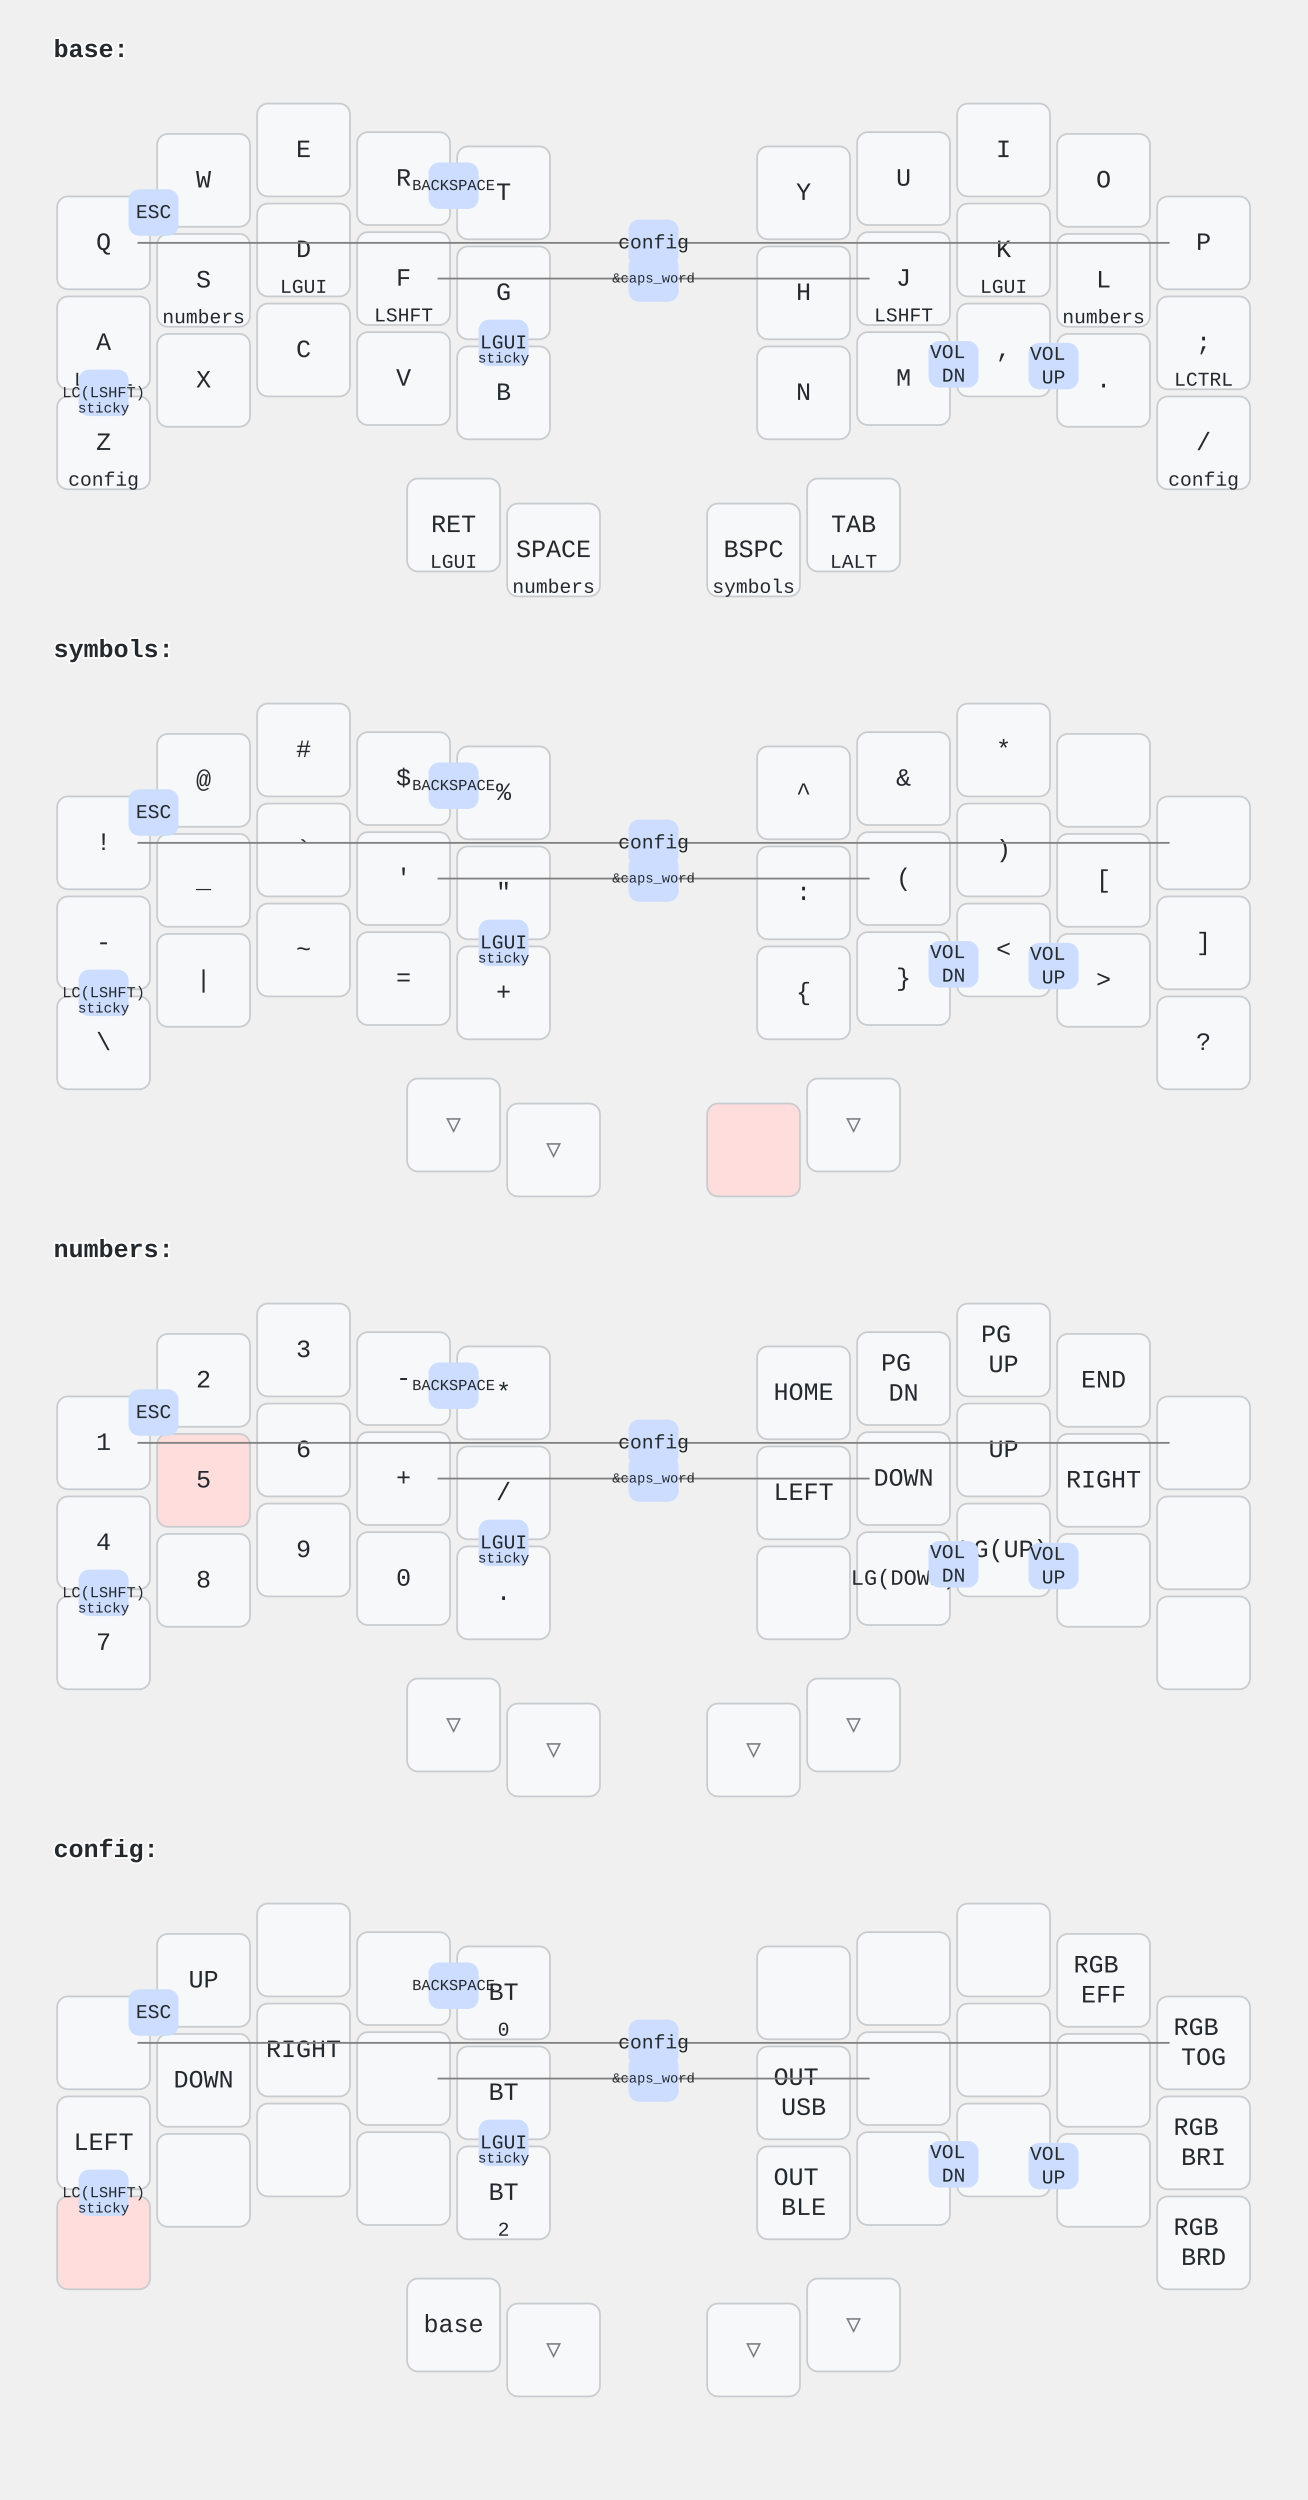
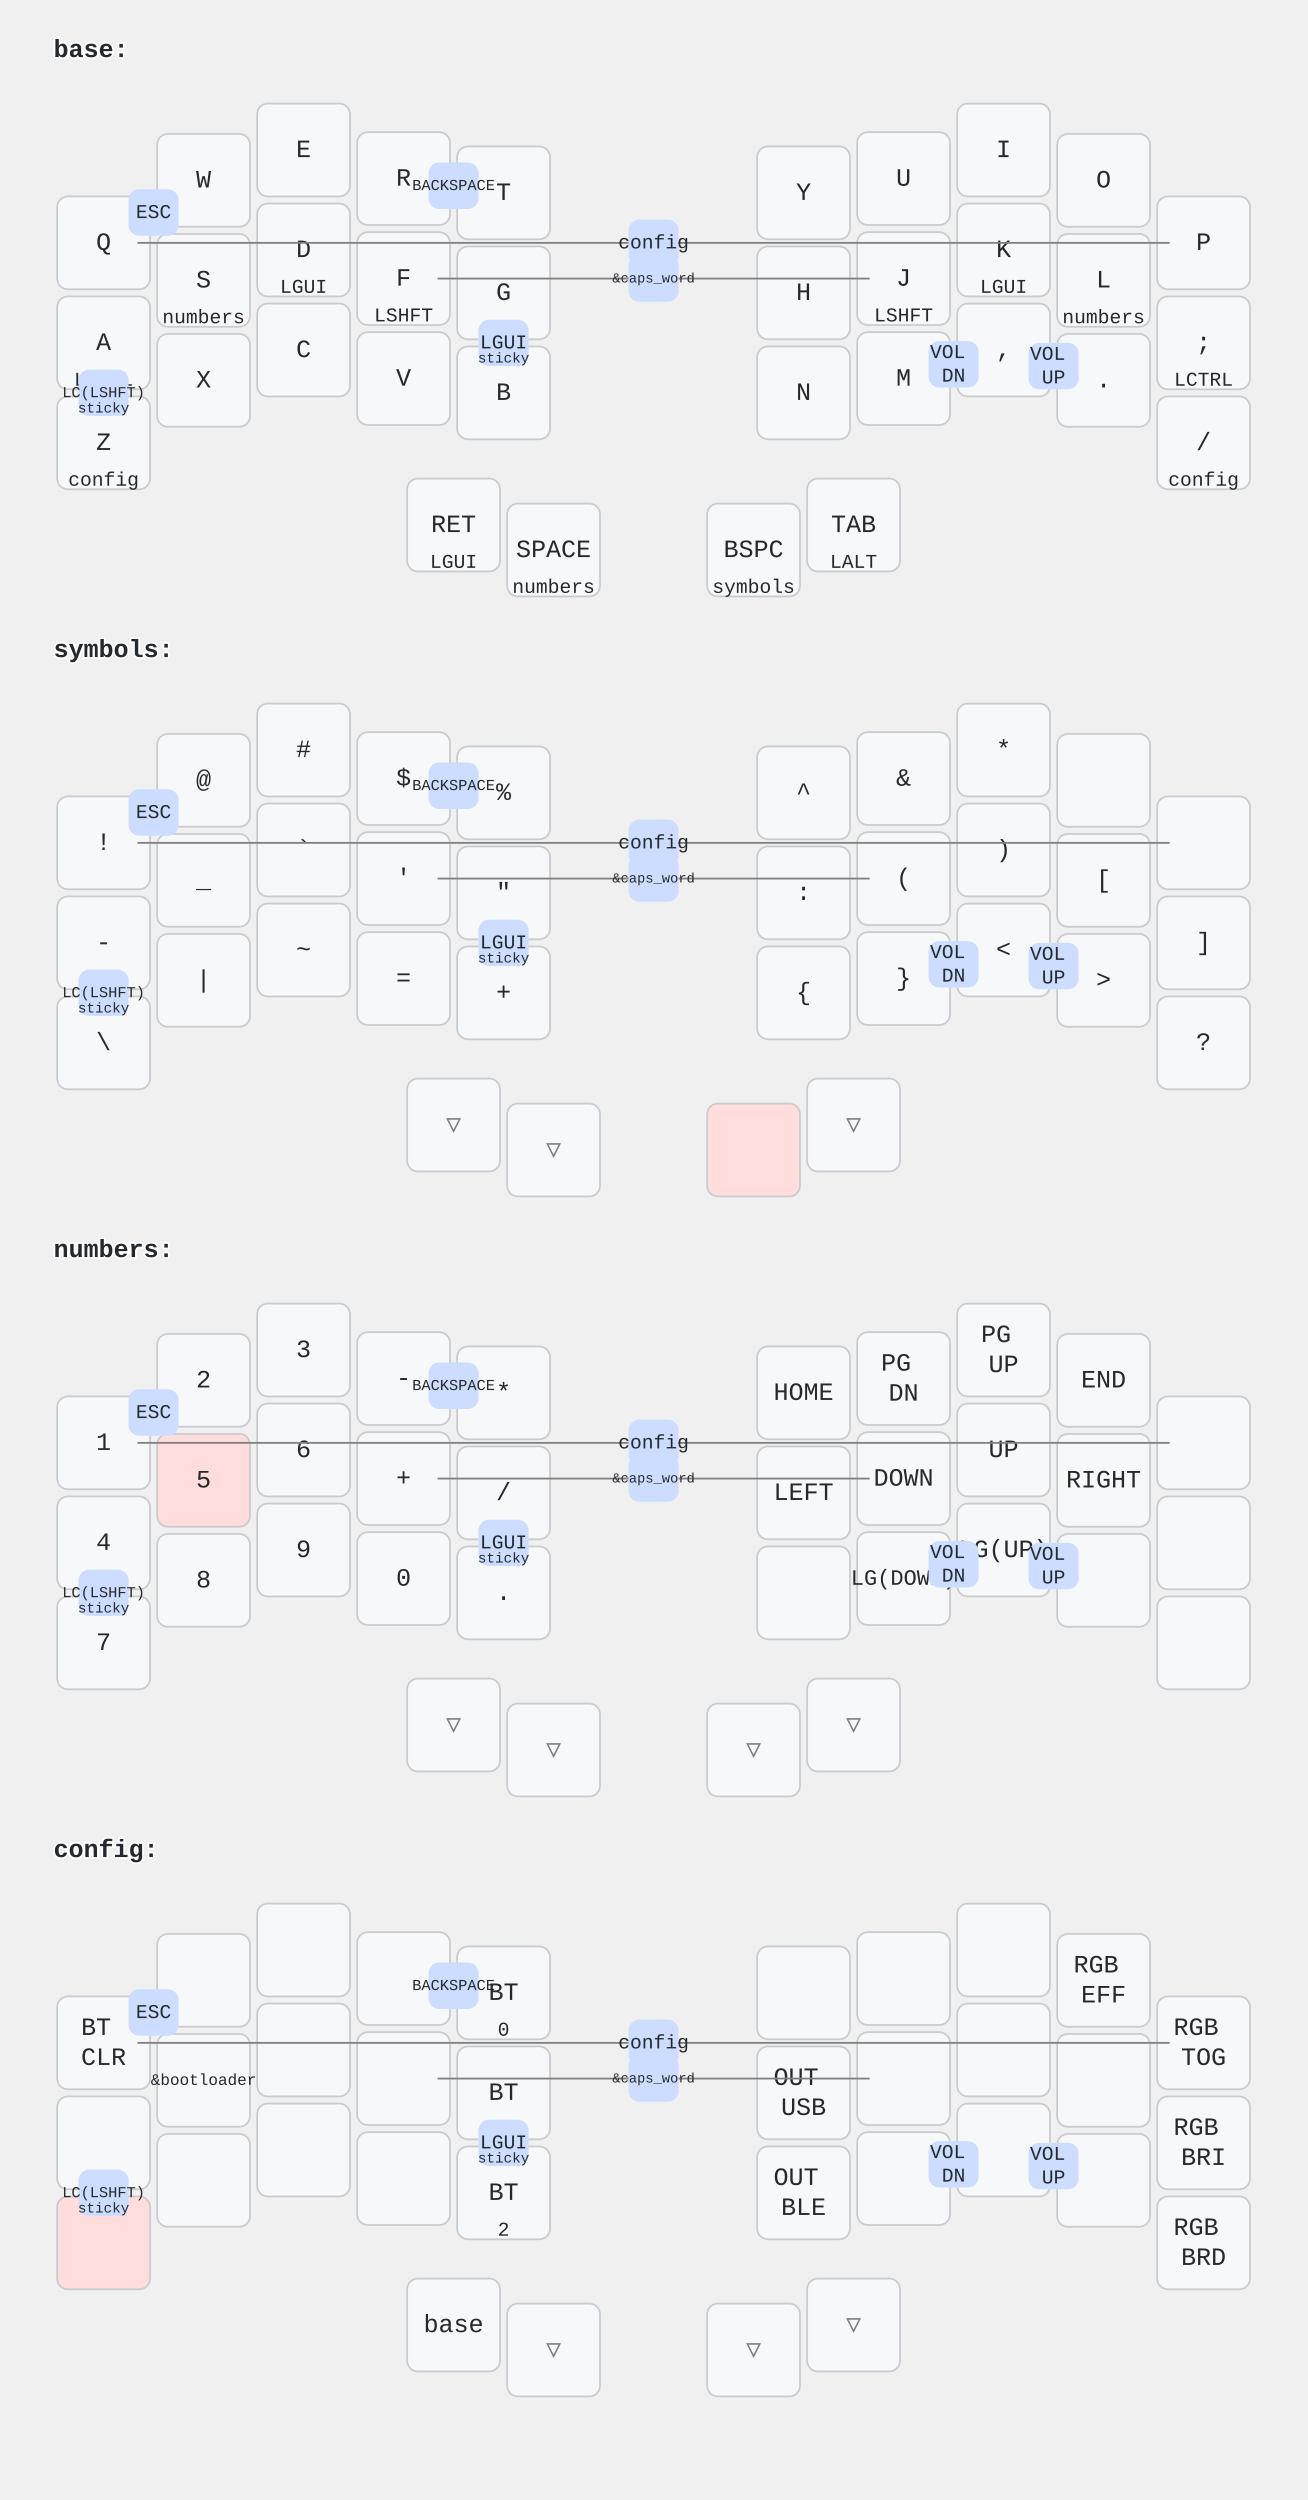
<svg xmlns="http://www.w3.org/2000/svg" width="732" height="1400" viewBox="0 0 732 1400" class="keymap">
  <style>/* inherit to force styles through use tags */
svg path {
    fill: inherit;
}

/* font and background color specifications */
svg.keymap {
    font-family: SFMono-Regular,Consolas,Liberation Mono,Menlo,monospace;
    font-size: 14px;
    font-kerning: normal;
    text-rendering: optimizeLegibility;
    fill: #24292e;
}

/* default key styling */
rect.key {
    fill: #f6f8fa;
    stroke: #c9cccf;
    stroke-width: 1;
}

/* default key side styling, only used is draw_key_sides is set */
rect.side {
    filter: brightness(90%);
}

/* color accent for combo boxes */
rect.combo, rect.combo-separate {
    fill: #cdf;
}

/* color accent for held keys */
rect.held, rect.combo.held {
    fill: #fdd;
}

/* color accent for ghost (optional) keys */
rect.ghost, rect.combo.ghost {
    stroke-dasharray: 4, 4;
    stroke-width: 2;
}

text {
    text-anchor: middle;
    dominant-baseline: middle;
}

/* styling for layer labels */
text.label {
    font-weight: bold;
    text-anchor: start;
    stroke: white;
    stroke-width: 2;
    paint-order: stroke;
}

/* styling for combo tap, and key hold/shifted label text */
text.combo, text.hold, text.shifted {
    font-size: 11px;
}

text.hold {
    text-anchor: middle;
    dominant-baseline: auto;
}

text.shifted {
    text-anchor: middle;
    dominant-baseline: hanging;
}

/* styling for hold/shifted label text in combo box */
text.combo.hold, text.combo.shifted {
    font-size: 8px;
}

/* lighter symbol for transparent keys */
text.trans {
    fill: #7b7e81;
}

/* styling for combo dendrons */
path.combo {
    stroke-width: 1;
    stroke: gray;
    fill: none;
}

/* Start Tabler Icons Cleanup */
/* cannot use height/width with glyphs */
.icon-tabler &gt; path {
    fill: inherit;
    stroke: inherit;
    stroke-width: 2;
}
/* hide tabler's default box */
.icon-tabler &gt; path[stroke="none"][fill="none"] {
    visibility: hidden;
}
/* End Tabler Icons Cleanup */
</style>
  <g transform="translate(30, 0)" class="layer-base">
    <text x="0" y="28" class="label">base:</text>
    <g transform="translate(0, 56)">
      <g transform="translate(28, 80)" class="key keypos-0">
        <rect rx="6" ry="6" x="-26" y="-26" width="52" height="52" class="key" />
        <text x="0" y="0" class="key tap">Q</text>
      </g>
      <g transform="translate(84, 45)" class="key keypos-1">
        <rect rx="6" ry="6" x="-26" y="-26" width="52" height="52" class="key" />
        <text x="0" y="0" class="key tap">W</text>
      </g>
      <g transform="translate(140, 28)" class="key keypos-2">
        <rect rx="6" ry="6" x="-26" y="-26" width="52" height="52" class="key" />
        <text x="0" y="0" class="key tap">E</text>
      </g>
      <g transform="translate(196, 44)" class="key keypos-3">
        <rect rx="6" ry="6" x="-26" y="-26" width="52" height="52" class="key" />
        <text x="0" y="0" class="key tap">R</text>
      </g>
      <g transform="translate(252, 52)" class="key keypos-4">
        <rect rx="6" ry="6" x="-26" y="-26" width="52" height="52" class="key" />
        <text x="0" y="0" class="key tap">T</text>
      </g>
      <g transform="translate(420, 52)" class="key keypos-5">
        <rect rx="6" ry="6" x="-26" y="-26" width="52" height="52" class="key" />
        <text x="0" y="0" class="key tap">Y</text>
      </g>
      <g transform="translate(476, 44)" class="key keypos-6">
        <rect rx="6" ry="6" x="-26" y="-26" width="52" height="52" class="key" />
        <text x="0" y="0" class="key tap">U</text>
      </g>
      <g transform="translate(532, 28)" class="key keypos-7">
        <rect rx="6" ry="6" x="-26" y="-26" width="52" height="52" class="key" />
        <text x="0" y="0" class="key tap">I</text>
      </g>
      <g transform="translate(588, 45)" class="key keypos-8">
        <rect rx="6" ry="6" x="-26" y="-26" width="52" height="52" class="key" />
        <text x="0" y="0" class="key tap">O</text>
      </g>
      <g transform="translate(644, 80)" class="key keypos-9">
        <rect rx="6" ry="6" x="-26" y="-26" width="52" height="52" class="key" />
        <text x="0" y="0" class="key tap">P</text>
      </g>
      <g transform="translate(28, 136)" class="key keypos-10">
        <rect rx="6" ry="6" x="-26" y="-26" width="52" height="52" class="key" />
        <text x="0" y="0" class="key tap">A</text>
        <text x="0" y="24" class="key hold">LCTRL</text>
      </g>
      <g transform="translate(84, 101)" class="key keypos-11">
        <rect rx="6" ry="6" x="-26" y="-26" width="52" height="52" class="key" />
        <text x="0" y="0" class="key tap">S</text>
        <text x="0" y="24" class="key hold">numbers</text>
      </g>
      <g transform="translate(140, 84)" class="key keypos-12">
        <rect rx="6" ry="6" x="-26" y="-26" width="52" height="52" class="key" />
        <text x="0" y="0" class="key tap">D</text>
        <text x="0" y="24" class="key hold">LGUI</text>
      </g>
      <g transform="translate(196, 100)" class="key keypos-13">
        <rect rx="6" ry="6" x="-26" y="-26" width="52" height="52" class="key" />
        <text x="0" y="0" class="key tap">F</text>
        <text x="0" y="24" class="key hold">LSHFT</text>
      </g>
      <g transform="translate(252, 108)" class="key keypos-14">
        <rect rx="6" ry="6" x="-26" y="-26" width="52" height="52" class="key" />
        <text x="0" y="0" class="key tap">G</text>
      </g>
      <g transform="translate(420, 108)" class="key keypos-15">
        <rect rx="6" ry="6" x="-26" y="-26" width="52" height="52" class="key" />
        <text x="0" y="0" class="key tap">H</text>
      </g>
      <g transform="translate(476, 100)" class="key keypos-16">
        <rect rx="6" ry="6" x="-26" y="-26" width="52" height="52" class="key" />
        <text x="0" y="0" class="key tap">J</text>
        <text x="0" y="24" class="key hold">LSHFT</text>
      </g>
      <g transform="translate(532, 84)" class="key keypos-17">
        <rect rx="6" ry="6" x="-26" y="-26" width="52" height="52" class="key" />
        <text x="0" y="0" class="key tap">K</text>
        <text x="0" y="24" class="key hold">LGUI</text>
      </g>
      <g transform="translate(588, 101)" class="key keypos-18">
        <rect rx="6" ry="6" x="-26" y="-26" width="52" height="52" class="key" />
        <text x="0" y="0" class="key tap">L</text>
        <text x="0" y="24" class="key hold">numbers</text>
      </g>
      <g transform="translate(644, 136)" class="key keypos-19">
        <rect rx="6" ry="6" x="-26" y="-26" width="52" height="52" class="key" />
        <text x="0" y="0" class="key tap">;</text>
        <text x="0" y="24" class="key hold">LCTRL</text>
      </g>
      <g transform="translate(28, 192)" class="key keypos-20">
        <rect rx="6" ry="6" x="-26" y="-26" width="52" height="52" class="key" />
        <text x="0" y="0" class="key tap">Z</text>
        <text x="0" y="24" class="key hold">config</text>
      </g>
      <g transform="translate(84, 157)" class="key keypos-21">
        <rect rx="6" ry="6" x="-26" y="-26" width="52" height="52" class="key" />
        <text x="0" y="0" class="key tap">X</text>
      </g>
      <g transform="translate(140, 140)" class="key keypos-22">
        <rect rx="6" ry="6" x="-26" y="-26" width="52" height="52" class="key" />
        <text x="0" y="0" class="key tap">C</text>
      </g>
      <g transform="translate(196, 156)" class="key keypos-23">
        <rect rx="6" ry="6" x="-26" y="-26" width="52" height="52" class="key" />
        <text x="0" y="0" class="key tap">V</text>
      </g>
      <g transform="translate(252, 164)" class="key keypos-24">
        <rect rx="6" ry="6" x="-26" y="-26" width="52" height="52" class="key" />
        <text x="0" y="0" class="key tap">B</text>
      </g>
      <g transform="translate(420, 164)" class="key keypos-25">
        <rect rx="6" ry="6" x="-26" y="-26" width="52" height="52" class="key" />
        <text x="0" y="0" class="key tap">N</text>
      </g>
      <g transform="translate(476, 156)" class="key keypos-26">
        <rect rx="6" ry="6" x="-26" y="-26" width="52" height="52" class="key" />
        <text x="0" y="0" class="key tap">M</text>
      </g>
      <g transform="translate(532, 140)" class="key keypos-27">
        <rect rx="6" ry="6" x="-26" y="-26" width="52" height="52" class="key" />
        <text x="0" y="0" class="key tap">,</text>
      </g>
      <g transform="translate(588, 157)" class="key keypos-28">
        <rect rx="6" ry="6" x="-26" y="-26" width="52" height="52" class="key" />
        <text x="0" y="0" class="key tap">.</text>
      </g>
      <g transform="translate(644, 192)" class="key keypos-29">
        <rect rx="6" ry="6" x="-26" y="-26" width="52" height="52" class="key" />
        <text x="0" y="0" class="key tap">/</text>
        <text x="0" y="24" class="key hold">config</text>
      </g>
      <g transform="translate(224, 238)" class="key keypos-30">
        <rect rx="6" ry="6" x="-26" y="-26" width="52" height="52" class="key" />
        <text x="0" y="0" class="key tap">RET</text>
        <text x="0" y="24" class="key hold">LGUI</text>
      </g>
      <g transform="translate(280, 252)" class="key keypos-31">
        <rect rx="6" ry="6" x="-26" y="-26" width="52" height="52" class="key" />
        <text x="0" y="0" class="key tap">SPACE</text>
        <text x="0" y="24" class="key hold">numbers</text>
      </g>
      <g transform="translate(392, 252)" class="key keypos-32">
        <rect rx="6" ry="6" x="-26" y="-26" width="52" height="52" class="key" />
        <text x="0" y="0" class="key tap">BSPC</text>
        <text x="0" y="24" class="key hold">symbols</text>
      </g>
      <g transform="translate(448, 238)" class="key keypos-33">
        <rect rx="6" ry="6" x="-26" y="-26" width="52" height="52" class="key" />
        <text x="0" y="0" class="key tap">TAB</text>
        <text x="0" y="24" class="key hold">LALT</text>
      </g>
      <g class="combo combopos-0">
        <rect rx="6" ry="6" x="42" y="50" width="28" height="26" class="combo" />
        <text x="56" y="63" class="combo tap">ESC</text>
      </g>
      <g class="combo combopos-1">
        <rect rx="6" ry="6" x="238" y="123" width="28" height="26" class="combo" />
        <text x="252" y="136" class="combo tap">LGUI</text>
        <text x="252" y="147" class="combo hold">sticky</text>
      </g>
      <g class="combo combopos-2">
        <rect rx="6" ry="6" x="210" y="35" width="28" height="26" class="combo" />
        <text x="224" y="48" class="combo tap">
          <tspan style="font-size: 78%">BACKSPACE</tspan>
        </text>
      </g>
      <g class="combo combopos-3">
        <rect rx="6" ry="6" x="490" y="135" width="28" height="26" class="combo" />
        <text x="504" y="148" class="combo tap">
          <tspan x="504" dy="-0.6em">VOL</tspan>
          <tspan x="504" dy="1.2em">DN</tspan>
        </text>
      </g>
      <g class="combo combopos-4">
        <rect rx="6" ry="6" x="546" y="136" width="28" height="26" class="combo" />
        <text x="560" y="149" class="combo tap">
          <tspan x="560" dy="-0.6em">VOL</tspan>
          <tspan x="560" dy="1.2em">UP</tspan>
        </text>
      </g>
      <g class="combo combopos-5">
        <path d="M336,100 l-121,0" class="combo" />
        <path d="M336,100 l121,0" class="combo" />
        <rect rx="6" ry="6" x="322" y="87" width="28" height="26" class="combo" />
        <text x="336" y="100" class="combo tap">
          <tspan style="font-size: 70%">&amp;caps_word</tspan>
        </text>
      </g>
      <g class="combo combopos-6">
        <rect rx="6" ry="6" x="14" y="151" width="28" height="26" class="combo" />
        <text x="28" y="164" class="combo tap">
          <tspan style="font-size: 78%">LC(LSHFT)</tspan>
        </text>
        <text x="28" y="175" class="combo hold">sticky</text>
      </g>
      <g class="combo combopos-7">
        <path d="M336,80 l-289,0" class="combo" />
        <path d="M336,80 l289,0" class="combo" />
        <rect rx="6" ry="6" x="322" y="67" width="28" height="26" class="combo" />
        <text x="336" y="80" class="combo tap">config</text>
      </g>
    </g>
  </g>
  <g transform="translate(30, 336)" class="layer-symbols">
    <text x="0" y="28" class="label">symbols:</text>
    <g transform="translate(0, 56)">
      <g transform="translate(28, 80)" class="key keypos-0">
        <rect rx="6" ry="6" x="-26" y="-26" width="52" height="52" class="key" />
        <text x="0" y="0" class="key tap">!</text>
      </g>
      <g transform="translate(84, 45)" class="key keypos-1">
        <rect rx="6" ry="6" x="-26" y="-26" width="52" height="52" class="key" />
        <text x="0" y="0" class="key tap">@</text>
      </g>
      <g transform="translate(140, 28)" class="key keypos-2">
        <rect rx="6" ry="6" x="-26" y="-26" width="52" height="52" class="key" />
        <text x="0" y="0" class="key tap">#</text>
      </g>
      <g transform="translate(196, 44)" class="key keypos-3">
        <rect rx="6" ry="6" x="-26" y="-26" width="52" height="52" class="key" />
        <text x="0" y="0" class="key tap">$</text>
      </g>
      <g transform="translate(252, 52)" class="key keypos-4">
        <rect rx="6" ry="6" x="-26" y="-26" width="52" height="52" class="key" />
        <text x="0" y="0" class="key tap">%</text>
      </g>
      <g transform="translate(420, 52)" class="key keypos-5">
        <rect rx="6" ry="6" x="-26" y="-26" width="52" height="52" class="key" />
        <text x="0" y="0" class="key tap">^</text>
      </g>
      <g transform="translate(476, 44)" class="key keypos-6">
        <rect rx="6" ry="6" x="-26" y="-26" width="52" height="52" class="key" />
        <text x="0" y="0" class="key tap">&amp;</text>
      </g>
      <g transform="translate(532, 28)" class="key keypos-7">
        <rect rx="6" ry="6" x="-26" y="-26" width="52" height="52" class="key" />
        <text x="0" y="0" class="key tap">*</text>
      </g>
      <g transform="translate(588, 45)" class="key keypos-8">
        <rect rx="6" ry="6" x="-26" y="-26" width="52" height="52" class="key" />
      </g>
      <g transform="translate(644, 80)" class="key keypos-9">
        <rect rx="6" ry="6" x="-26" y="-26" width="52" height="52" class="key" />
      </g>
      <g transform="translate(28, 136)" class="key keypos-10">
        <rect rx="6" ry="6" x="-26" y="-26" width="52" height="52" class="key" />
        <text x="0" y="0" class="key tap">-</text>
      </g>
      <g transform="translate(84, 101)" class="key keypos-11">
        <rect rx="6" ry="6" x="-26" y="-26" width="52" height="52" class="key" />
        <text x="0" y="0" class="key tap">_</text>
      </g>
      <g transform="translate(140, 84)" class="key keypos-12">
        <rect rx="6" ry="6" x="-26" y="-26" width="52" height="52" class="key" />
        <text x="0" y="0" class="key tap">`</text>
      </g>
      <g transform="translate(196, 100)" class="key keypos-13">
        <rect rx="6" ry="6" x="-26" y="-26" width="52" height="52" class="key" />
        <text x="0" y="0" class="key tap">'</text>
      </g>
      <g transform="translate(252, 108)" class="key keypos-14">
        <rect rx="6" ry="6" x="-26" y="-26" width="52" height="52" class="key" />
        <text x="0" y="0" class="key tap">"</text>
      </g>
      <g transform="translate(420, 108)" class="key keypos-15">
        <rect rx="6" ry="6" x="-26" y="-26" width="52" height="52" class="key" />
        <text x="0" y="0" class="key tap">:</text>
      </g>
      <g transform="translate(476, 100)" class="key keypos-16">
        <rect rx="6" ry="6" x="-26" y="-26" width="52" height="52" class="key" />
        <text x="0" y="0" class="key tap">(</text>
      </g>
      <g transform="translate(532, 84)" class="key keypos-17">
        <rect rx="6" ry="6" x="-26" y="-26" width="52" height="52" class="key" />
        <text x="0" y="0" class="key tap">)</text>
      </g>
      <g transform="translate(588, 101)" class="key keypos-18">
        <rect rx="6" ry="6" x="-26" y="-26" width="52" height="52" class="key" />
        <text x="0" y="0" class="key tap">[</text>
      </g>
      <g transform="translate(644, 136)" class="key keypos-19">
        <rect rx="6" ry="6" x="-26" y="-26" width="52" height="52" class="key" />
        <text x="0" y="0" class="key tap">]</text>
      </g>
      <g transform="translate(28, 192)" class="key keypos-20">
        <rect rx="6" ry="6" x="-26" y="-26" width="52" height="52" class="key" />
        <text x="0" y="0" class="key tap">\</text>
      </g>
      <g transform="translate(84, 157)" class="key keypos-21">
        <rect rx="6" ry="6" x="-26" y="-26" width="52" height="52" class="key" />
        <text x="0" y="0" class="key tap">|</text>
      </g>
      <g transform="translate(140, 140)" class="key keypos-22">
        <rect rx="6" ry="6" x="-26" y="-26" width="52" height="52" class="key" />
        <text x="0" y="0" class="key tap">~</text>
      </g>
      <g transform="translate(196, 156)" class="key keypos-23">
        <rect rx="6" ry="6" x="-26" y="-26" width="52" height="52" class="key" />
        <text x="0" y="0" class="key tap">=</text>
      </g>
      <g transform="translate(252, 164)" class="key keypos-24">
        <rect rx="6" ry="6" x="-26" y="-26" width="52" height="52" class="key" />
        <text x="0" y="0" class="key tap">+</text>
      </g>
      <g transform="translate(420, 164)" class="key keypos-25">
        <rect rx="6" ry="6" x="-26" y="-26" width="52" height="52" class="key" />
        <text x="0" y="0" class="key tap">{</text>
      </g>
      <g transform="translate(476, 156)" class="key keypos-26">
        <rect rx="6" ry="6" x="-26" y="-26" width="52" height="52" class="key" />
        <text x="0" y="0" class="key tap">}</text>
      </g>
      <g transform="translate(532, 140)" class="key keypos-27">
        <rect rx="6" ry="6" x="-26" y="-26" width="52" height="52" class="key" />
        <text x="0" y="0" class="key tap">&lt;</text>
      </g>
      <g transform="translate(588, 157)" class="key keypos-28">
        <rect rx="6" ry="6" x="-26" y="-26" width="52" height="52" class="key" />
        <text x="0" y="0" class="key tap">&gt;</text>
      </g>
      <g transform="translate(644, 192)" class="key keypos-29">
        <rect rx="6" ry="6" x="-26" y="-26" width="52" height="52" class="key" />
        <text x="0" y="0" class="key tap">?</text>
      </g>
      <g transform="translate(224, 238)" class="key trans keypos-30">
        <rect rx="6" ry="6" x="-26" y="-26" width="52" height="52" class="key trans" />
        <text x="0" y="0" class="key trans tap">▽</text>
      </g>
      <g transform="translate(280, 252)" class="key trans keypos-31">
        <rect rx="6" ry="6" x="-26" y="-26" width="52" height="52" class="key trans" />
        <text x="0" y="0" class="key trans tap">▽</text>
      </g>
      <g transform="translate(392, 252)" class="key held keypos-32">
        <rect rx="6" ry="6" x="-26" y="-26" width="52" height="52" class="key held" />
      </g>
      <g transform="translate(448, 238)" class="key trans keypos-33">
        <rect rx="6" ry="6" x="-26" y="-26" width="52" height="52" class="key trans" />
        <text x="0" y="0" class="key trans tap">▽</text>
      </g>
      <g class="combo combopos-0">
        <rect rx="6" ry="6" x="42" y="50" width="28" height="26" class="combo" />
        <text x="56" y="63" class="combo tap">ESC</text>
      </g>
      <g class="combo combopos-1">
        <rect rx="6" ry="6" x="238" y="123" width="28" height="26" class="combo" />
        <text x="252" y="136" class="combo tap">LGUI</text>
        <text x="252" y="147" class="combo hold">sticky</text>
      </g>
      <g class="combo combopos-2">
        <rect rx="6" ry="6" x="210" y="35" width="28" height="26" class="combo" />
        <text x="224" y="48" class="combo tap">
          <tspan style="font-size: 78%">BACKSPACE</tspan>
        </text>
      </g>
      <g class="combo combopos-3">
        <rect rx="6" ry="6" x="490" y="135" width="28" height="26" class="combo" />
        <text x="504" y="148" class="combo tap">
          <tspan x="504" dy="-0.6em">VOL</tspan>
          <tspan x="504" dy="1.2em">DN</tspan>
        </text>
      </g>
      <g class="combo combopos-4">
        <rect rx="6" ry="6" x="546" y="136" width="28" height="26" class="combo" />
        <text x="560" y="149" class="combo tap">
          <tspan x="560" dy="-0.6em">VOL</tspan>
          <tspan x="560" dy="1.2em">UP</tspan>
        </text>
      </g>
      <g class="combo combopos-5">
        <path d="M336,100 l-121,0" class="combo" />
        <path d="M336,100 l121,0" class="combo" />
        <rect rx="6" ry="6" x="322" y="87" width="28" height="26" class="combo" />
        <text x="336" y="100" class="combo tap">
          <tspan style="font-size: 70%">&amp;caps_word</tspan>
        </text>
      </g>
      <g class="combo combopos-6">
        <rect rx="6" ry="6" x="14" y="151" width="28" height="26" class="combo" />
        <text x="28" y="164" class="combo tap">
          <tspan style="font-size: 78%">LC(LSHFT)</tspan>
        </text>
        <text x="28" y="175" class="combo hold">sticky</text>
      </g>
      <g class="combo combopos-7">
        <path d="M336,80 l-289,0" class="combo" />
        <path d="M336,80 l289,0" class="combo" />
        <rect rx="6" ry="6" x="322" y="67" width="28" height="26" class="combo" />
        <text x="336" y="80" class="combo tap">config</text>
      </g>
    </g>
  </g>
  <g transform="translate(30, 672)" class="layer-numbers">
    <text x="0" y="28" class="label">numbers:</text>
    <g transform="translate(0, 56)">
      <g transform="translate(28, 80)" class="key keypos-0">
        <rect rx="6" ry="6" x="-26" y="-26" width="52" height="52" class="key" />
        <text x="0" y="0" class="key tap">1</text>
      </g>
      <g transform="translate(84, 45)" class="key keypos-1">
        <rect rx="6" ry="6" x="-26" y="-26" width="52" height="52" class="key" />
        <text x="0" y="0" class="key tap">2</text>
      </g>
      <g transform="translate(140, 28)" class="key keypos-2">
        <rect rx="6" ry="6" x="-26" y="-26" width="52" height="52" class="key" />
        <text x="0" y="0" class="key tap">3</text>
      </g>
      <g transform="translate(196, 44)" class="key keypos-3">
        <rect rx="6" ry="6" x="-26" y="-26" width="52" height="52" class="key" />
        <text x="0" y="0" class="key tap">-</text>
      </g>
      <g transform="translate(252, 52)" class="key keypos-4">
        <rect rx="6" ry="6" x="-26" y="-26" width="52" height="52" class="key" />
        <text x="0" y="0" class="key tap">*</text>
      </g>
      <g transform="translate(420, 52)" class="key keypos-5">
        <rect rx="6" ry="6" x="-26" y="-26" width="52" height="52" class="key" />
        <text x="0" y="0" class="key tap">HOME</text>
      </g>
      <g transform="translate(476, 44)" class="key keypos-6">
        <rect rx="6" ry="6" x="-26" y="-26" width="52" height="52" class="key" />
        <text x="0" y="0" class="key tap">
          <tspan x="0" dy="-0.6em">PG</tspan>
          <tspan x="0" dy="1.2em">DN</tspan>
        </text>
      </g>
      <g transform="translate(532, 28)" class="key keypos-7">
        <rect rx="6" ry="6" x="-26" y="-26" width="52" height="52" class="key" />
        <text x="0" y="0" class="key tap">
          <tspan x="0" dy="-0.6em">PG</tspan>
          <tspan x="0" dy="1.2em">UP</tspan>
        </text>
      </g>
      <g transform="translate(588, 45)" class="key keypos-8">
        <rect rx="6" ry="6" x="-26" y="-26" width="52" height="52" class="key" />
        <text x="0" y="0" class="key tap">END</text>
      </g>
      <g transform="translate(644, 80)" class="key keypos-9">
        <rect rx="6" ry="6" x="-26" y="-26" width="52" height="52" class="key" />
      </g>
      <g transform="translate(28, 136)" class="key keypos-10">
        <rect rx="6" ry="6" x="-26" y="-26" width="52" height="52" class="key" />
        <text x="0" y="0" class="key tap">4</text>
      </g>
      <g transform="translate(84, 101)" class="key held keypos-11">
        <rect rx="6" ry="6" x="-26" y="-26" width="52" height="52" class="key held" />
        <text x="0" y="0" class="key held tap">5</text>
      </g>
      <g transform="translate(140, 84)" class="key keypos-12">
        <rect rx="6" ry="6" x="-26" y="-26" width="52" height="52" class="key" />
        <text x="0" y="0" class="key tap">6</text>
      </g>
      <g transform="translate(196, 100)" class="key keypos-13">
        <rect rx="6" ry="6" x="-26" y="-26" width="52" height="52" class="key" />
        <text x="0" y="0" class="key tap">+</text>
      </g>
      <g transform="translate(252, 108)" class="key keypos-14">
        <rect rx="6" ry="6" x="-26" y="-26" width="52" height="52" class="key" />
        <text x="0" y="0" class="key tap">/</text>
      </g>
      <g transform="translate(420, 108)" class="key keypos-15">
        <rect rx="6" ry="6" x="-26" y="-26" width="52" height="52" class="key" />
        <text x="0" y="0" class="key tap">LEFT</text>
      </g>
      <g transform="translate(476, 100)" class="key keypos-16">
        <rect rx="6" ry="6" x="-26" y="-26" width="52" height="52" class="key" />
        <text x="0" y="0" class="key tap">DOWN</text>
      </g>
      <g transform="translate(532, 84)" class="key keypos-17">
        <rect rx="6" ry="6" x="-26" y="-26" width="52" height="52" class="key" />
        <text x="0" y="0" class="key tap">UP</text>
      </g>
      <g transform="translate(588, 101)" class="key keypos-18">
        <rect rx="6" ry="6" x="-26" y="-26" width="52" height="52" class="key" />
        <text x="0" y="0" class="key tap">RIGHT</text>
      </g>
      <g transform="translate(644, 136)" class="key keypos-19">
        <rect rx="6" ry="6" x="-26" y="-26" width="52" height="52" class="key" />
      </g>
      <g transform="translate(28, 192)" class="key keypos-20">
        <rect rx="6" ry="6" x="-26" y="-26" width="52" height="52" class="key" />
        <text x="0" y="0" class="key tap">7</text>
      </g>
      <g transform="translate(84, 157)" class="key keypos-21">
        <rect rx="6" ry="6" x="-26" y="-26" width="52" height="52" class="key" />
        <text x="0" y="0" class="key tap">8</text>
      </g>
      <g transform="translate(140, 140)" class="key keypos-22">
        <rect rx="6" ry="6" x="-26" y="-26" width="52" height="52" class="key" />
        <text x="0" y="0" class="key tap">9</text>
      </g>
      <g transform="translate(196, 156)" class="key keypos-23">
        <rect rx="6" ry="6" x="-26" y="-26" width="52" height="52" class="key" />
        <text x="0" y="0" class="key tap">0</text>
      </g>
      <g transform="translate(252, 164)" class="key keypos-24">
        <rect rx="6" ry="6" x="-26" y="-26" width="52" height="52" class="key" />
        <text x="0" y="0" class="key tap">.</text>
      </g>
      <g transform="translate(420, 164)" class="key keypos-25">
        <rect rx="6" ry="6" x="-26" y="-26" width="52" height="52" class="key" />
      </g>
      <g transform="translate(476, 156)" class="key keypos-26">
        <rect rx="6" ry="6" x="-26" y="-26" width="52" height="52" class="key" />
        <text x="0" y="0" class="key tap">
          <tspan style="font-size: 88%">LG(DOWN)</tspan>
        </text>
      </g>
      <g transform="translate(532, 140)" class="key keypos-27">
        <rect rx="6" ry="6" x="-26" y="-26" width="52" height="52" class="key" />
        <text x="0" y="0" class="key tap">LG(UP)</text>
      </g>
      <g transform="translate(588, 157)" class="key keypos-28">
        <rect rx="6" ry="6" x="-26" y="-26" width="52" height="52" class="key" />
      </g>
      <g transform="translate(644, 192)" class="key keypos-29">
        <rect rx="6" ry="6" x="-26" y="-26" width="52" height="52" class="key" />
      </g>
      <g transform="translate(224, 238)" class="key trans keypos-30">
        <rect rx="6" ry="6" x="-26" y="-26" width="52" height="52" class="key trans" />
        <text x="0" y="0" class="key trans tap">▽</text>
      </g>
      <g transform="translate(280, 252)" class="key trans keypos-31">
        <rect rx="6" ry="6" x="-26" y="-26" width="52" height="52" class="key trans" />
        <text x="0" y="0" class="key trans tap">▽</text>
      </g>
      <g transform="translate(392, 252)" class="key trans keypos-32">
        <rect rx="6" ry="6" x="-26" y="-26" width="52" height="52" class="key trans" />
        <text x="0" y="0" class="key trans tap">▽</text>
      </g>
      <g transform="translate(448, 238)" class="key trans keypos-33">
        <rect rx="6" ry="6" x="-26" y="-26" width="52" height="52" class="key trans" />
        <text x="0" y="0" class="key trans tap">▽</text>
      </g>
      <g class="combo combopos-0">
        <rect rx="6" ry="6" x="42" y="50" width="28" height="26" class="combo" />
        <text x="56" y="63" class="combo tap">ESC</text>
      </g>
      <g class="combo combopos-1">
        <rect rx="6" ry="6" x="238" y="123" width="28" height="26" class="combo" />
        <text x="252" y="136" class="combo tap">LGUI</text>
        <text x="252" y="147" class="combo hold">sticky</text>
      </g>
      <g class="combo combopos-2">
        <rect rx="6" ry="6" x="210" y="35" width="28" height="26" class="combo" />
        <text x="224" y="48" class="combo tap">
          <tspan style="font-size: 78%">BACKSPACE</tspan>
        </text>
      </g>
      <g class="combo combopos-3">
        <rect rx="6" ry="6" x="490" y="135" width="28" height="26" class="combo" />
        <text x="504" y="148" class="combo tap">
          <tspan x="504" dy="-0.6em">VOL</tspan>
          <tspan x="504" dy="1.2em">DN</tspan>
        </text>
      </g>
      <g class="combo combopos-4">
        <rect rx="6" ry="6" x="546" y="136" width="28" height="26" class="combo" />
        <text x="560" y="149" class="combo tap">
          <tspan x="560" dy="-0.6em">VOL</tspan>
          <tspan x="560" dy="1.2em">UP</tspan>
        </text>
      </g>
      <g class="combo combopos-5">
        <path d="M336,100 l-121,0" class="combo" />
        <path d="M336,100 l121,0" class="combo" />
        <rect rx="6" ry="6" x="322" y="87" width="28" height="26" class="combo" />
        <text x="336" y="100" class="combo tap">
          <tspan style="font-size: 70%">&amp;caps_word</tspan>
        </text>
      </g>
      <g class="combo combopos-6">
        <rect rx="6" ry="6" x="14" y="151" width="28" height="26" class="combo" />
        <text x="28" y="164" class="combo tap">
          <tspan style="font-size: 78%">LC(LSHFT)</tspan>
        </text>
        <text x="28" y="175" class="combo hold">sticky</text>
      </g>
      <g class="combo combopos-7">
        <path d="M336,80 l-289,0" class="combo" />
        <path d="M336,80 l289,0" class="combo" />
        <rect rx="6" ry="6" x="322" y="67" width="28" height="26" class="combo" />
        <text x="336" y="80" class="combo tap">config</text>
      </g>
    </g>
  </g>
  <g transform="translate(30, 1008)" class="layer-config">
    <text x="0" y="28" class="label">config:</text>
    <g transform="translate(0, 56)">
      <g transform="translate(28, 80)" class="key keypos-0">
        <rect rx="6" ry="6" x="-26" y="-26" width="52" height="52" class="key" />
+         <text x="0" y="0" class="key tap">
+           <tspan x="0" dy="-0.6em">BT</tspan>
+           <tspan x="0" dy="1.2em">CLR</tspan>
+         </text>
      </g>
      <g transform="translate(84, 45)" class="key keypos-1">
        <rect rx="6" ry="6" x="-26" y="-26" width="52" height="52" class="key" />
-         <text x="0" y="0" class="key tap">UP</text>
      </g>
      <g transform="translate(140, 28)" class="key keypos-2">
        <rect rx="6" ry="6" x="-26" y="-26" width="52" height="52" class="key" />
      </g>
      <g transform="translate(196, 44)" class="key keypos-3">
        <rect rx="6" ry="6" x="-26" y="-26" width="52" height="52" class="key" />
      </g>
      <g transform="translate(252, 52)" class="key keypos-4">
        <rect rx="6" ry="6" x="-26" y="-26" width="52" height="52" class="key" />
        <text x="0" y="0" class="key tap">BT</text>
        <text x="0" y="24" class="key hold">0</text>
      </g>
      <g transform="translate(420, 52)" class="key keypos-5">
        <rect rx="6" ry="6" x="-26" y="-26" width="52" height="52" class="key" />
      </g>
      <g transform="translate(476, 44)" class="key keypos-6">
        <rect rx="6" ry="6" x="-26" y="-26" width="52" height="52" class="key" />
      </g>
      <g transform="translate(532, 28)" class="key keypos-7">
        <rect rx="6" ry="6" x="-26" y="-26" width="52" height="52" class="key" />
      </g>
      <g transform="translate(588, 45)" class="key keypos-8">
        <rect rx="6" ry="6" x="-26" y="-26" width="52" height="52" class="key" />
        <text x="0" y="0" class="key tap">
          <tspan x="0" dy="-0.6em">RGB</tspan>
          <tspan x="0" dy="1.2em">EFF</tspan>
        </text>
      </g>
      <g transform="translate(644, 80)" class="key keypos-9">
        <rect rx="6" ry="6" x="-26" y="-26" width="52" height="52" class="key" />
        <text x="0" y="0" class="key tap">
          <tspan x="0" dy="-0.6em">RGB</tspan>
          <tspan x="0" dy="1.2em">TOG</tspan>
        </text>
      </g>
      <g transform="translate(28, 136)" class="key keypos-10">
        <rect rx="6" ry="6" x="-26" y="-26" width="52" height="52" class="key" />
-         <text x="0" y="0" class="key tap">LEFT</text>
      </g>
      <g transform="translate(84, 101)" class="key keypos-11">
        <rect rx="6" ry="6" x="-26" y="-26" width="52" height="52" class="key" />
-         <text x="0" y="0" class="key tap">DOWN</text>
+         <text x="0" y="0" class="key tap">
+           <tspan style="font-size: 64%">&amp;bootloader</tspan>
+         </text>
      </g>
      <g transform="translate(140, 84)" class="key keypos-12">
        <rect rx="6" ry="6" x="-26" y="-26" width="52" height="52" class="key" />
-         <text x="0" y="0" class="key tap">RIGHT</text>
      </g>
      <g transform="translate(196, 100)" class="key keypos-13">
        <rect rx="6" ry="6" x="-26" y="-26" width="52" height="52" class="key" />
      </g>
      <g transform="translate(252, 108)" class="key keypos-14">
        <rect rx="6" ry="6" x="-26" y="-26" width="52" height="52" class="key" />
        <text x="0" y="0" class="key tap">BT</text>
        <text x="0" y="24" class="key hold">1</text>
      </g>
      <g transform="translate(420, 108)" class="key keypos-15">
        <rect rx="6" ry="6" x="-26" y="-26" width="52" height="52" class="key" />
        <text x="0" y="0" class="key tap">
          <tspan x="0" dy="-0.6em">OUT</tspan>
          <tspan x="0" dy="1.2em">USB</tspan>
        </text>
      </g>
      <g transform="translate(476, 100)" class="key keypos-16">
        <rect rx="6" ry="6" x="-26" y="-26" width="52" height="52" class="key" />
      </g>
      <g transform="translate(532, 84)" class="key keypos-17">
        <rect rx="6" ry="6" x="-26" y="-26" width="52" height="52" class="key" />
      </g>
      <g transform="translate(588, 101)" class="key keypos-18">
        <rect rx="6" ry="6" x="-26" y="-26" width="52" height="52" class="key" />
      </g>
      <g transform="translate(644, 136)" class="key keypos-19">
        <rect rx="6" ry="6" x="-26" y="-26" width="52" height="52" class="key" />
        <text x="0" y="0" class="key tap">
          <tspan x="0" dy="-0.6em">RGB</tspan>
          <tspan x="0" dy="1.2em">BRI</tspan>
        </text>
      </g>
      <g transform="translate(28, 192)" class="key held keypos-20">
        <rect rx="6" ry="6" x="-26" y="-26" width="52" height="52" class="key held" />
      </g>
      <g transform="translate(84, 157)" class="key keypos-21">
        <rect rx="6" ry="6" x="-26" y="-26" width="52" height="52" class="key" />
      </g>
      <g transform="translate(140, 140)" class="key keypos-22">
        <rect rx="6" ry="6" x="-26" y="-26" width="52" height="52" class="key" />
      </g>
      <g transform="translate(196, 156)" class="key keypos-23">
        <rect rx="6" ry="6" x="-26" y="-26" width="52" height="52" class="key" />
      </g>
      <g transform="translate(252, 164)" class="key keypos-24">
        <rect rx="6" ry="6" x="-26" y="-26" width="52" height="52" class="key" />
        <text x="0" y="0" class="key tap">BT</text>
        <text x="0" y="24" class="key hold">2</text>
      </g>
      <g transform="translate(420, 164)" class="key keypos-25">
        <rect rx="6" ry="6" x="-26" y="-26" width="52" height="52" class="key" />
        <text x="0" y="0" class="key tap">
          <tspan x="0" dy="-0.6em">OUT</tspan>
          <tspan x="0" dy="1.2em">BLE</tspan>
        </text>
      </g>
      <g transform="translate(476, 156)" class="key keypos-26">
        <rect rx="6" ry="6" x="-26" y="-26" width="52" height="52" class="key" />
      </g>
      <g transform="translate(532, 140)" class="key keypos-27">
        <rect rx="6" ry="6" x="-26" y="-26" width="52" height="52" class="key" />
      </g>
      <g transform="translate(588, 157)" class="key keypos-28">
        <rect rx="6" ry="6" x="-26" y="-26" width="52" height="52" class="key" />
      </g>
      <g transform="translate(644, 192)" class="key keypos-29">
        <rect rx="6" ry="6" x="-26" y="-26" width="52" height="52" class="key" />
        <text x="0" y="0" class="key tap">
          <tspan x="0" dy="-0.6em">RGB</tspan>
          <tspan x="0" dy="1.2em">BRD</tspan>
        </text>
      </g>
      <g transform="translate(224, 238)" class="key keypos-30">
        <rect rx="6" ry="6" x="-26" y="-26" width="52" height="52" class="key" />
        <text x="0" y="0" class="key tap">base</text>
      </g>
      <g transform="translate(280, 252)" class="key trans keypos-31">
        <rect rx="6" ry="6" x="-26" y="-26" width="52" height="52" class="key trans" />
        <text x="0" y="0" class="key trans tap">▽</text>
      </g>
      <g transform="translate(392, 252)" class="key trans keypos-32">
        <rect rx="6" ry="6" x="-26" y="-26" width="52" height="52" class="key trans" />
        <text x="0" y="0" class="key trans tap">▽</text>
      </g>
      <g transform="translate(448, 238)" class="key trans keypos-33">
        <rect rx="6" ry="6" x="-26" y="-26" width="52" height="52" class="key trans" />
        <text x="0" y="0" class="key trans tap">▽</text>
      </g>
      <g class="combo combopos-0">
        <rect rx="6" ry="6" x="42" y="50" width="28" height="26" class="combo" />
        <text x="56" y="63" class="combo tap">ESC</text>
      </g>
      <g class="combo combopos-1">
        <rect rx="6" ry="6" x="238" y="123" width="28" height="26" class="combo" />
        <text x="252" y="136" class="combo tap">LGUI</text>
        <text x="252" y="147" class="combo hold">sticky</text>
      </g>
      <g class="combo combopos-2">
        <rect rx="6" ry="6" x="210" y="35" width="28" height="26" class="combo" />
        <text x="224" y="48" class="combo tap">
          <tspan style="font-size: 78%">BACKSPACE</tspan>
        </text>
      </g>
      <g class="combo combopos-3">
        <rect rx="6" ry="6" x="490" y="135" width="28" height="26" class="combo" />
        <text x="504" y="148" class="combo tap">
          <tspan x="504" dy="-0.6em">VOL</tspan>
          <tspan x="504" dy="1.2em">DN</tspan>
        </text>
      </g>
      <g class="combo combopos-4">
        <rect rx="6" ry="6" x="546" y="136" width="28" height="26" class="combo" />
        <text x="560" y="149" class="combo tap">
          <tspan x="560" dy="-0.6em">VOL</tspan>
          <tspan x="560" dy="1.2em">UP</tspan>
        </text>
      </g>
      <g class="combo combopos-5">
        <path d="M336,100 l-121,0" class="combo" />
        <path d="M336,100 l121,0" class="combo" />
        <rect rx="6" ry="6" x="322" y="87" width="28" height="26" class="combo" />
        <text x="336" y="100" class="combo tap">
          <tspan style="font-size: 70%">&amp;caps_word</tspan>
        </text>
      </g>
      <g class="combo combopos-6">
        <rect rx="6" ry="6" x="14" y="151" width="28" height="26" class="combo" />
        <text x="28" y="164" class="combo tap">
          <tspan style="font-size: 78%">LC(LSHFT)</tspan>
        </text>
        <text x="28" y="175" class="combo hold">sticky</text>
      </g>
      <g class="combo combopos-7">
        <path d="M336,80 l-289,0" class="combo" />
        <path d="M336,80 l289,0" class="combo" />
        <rect rx="6" ry="6" x="322" y="67" width="28" height="26" class="combo" />
        <text x="336" y="80" class="combo tap">config</text>
      </g>
    </g>
  </g>
</svg>
